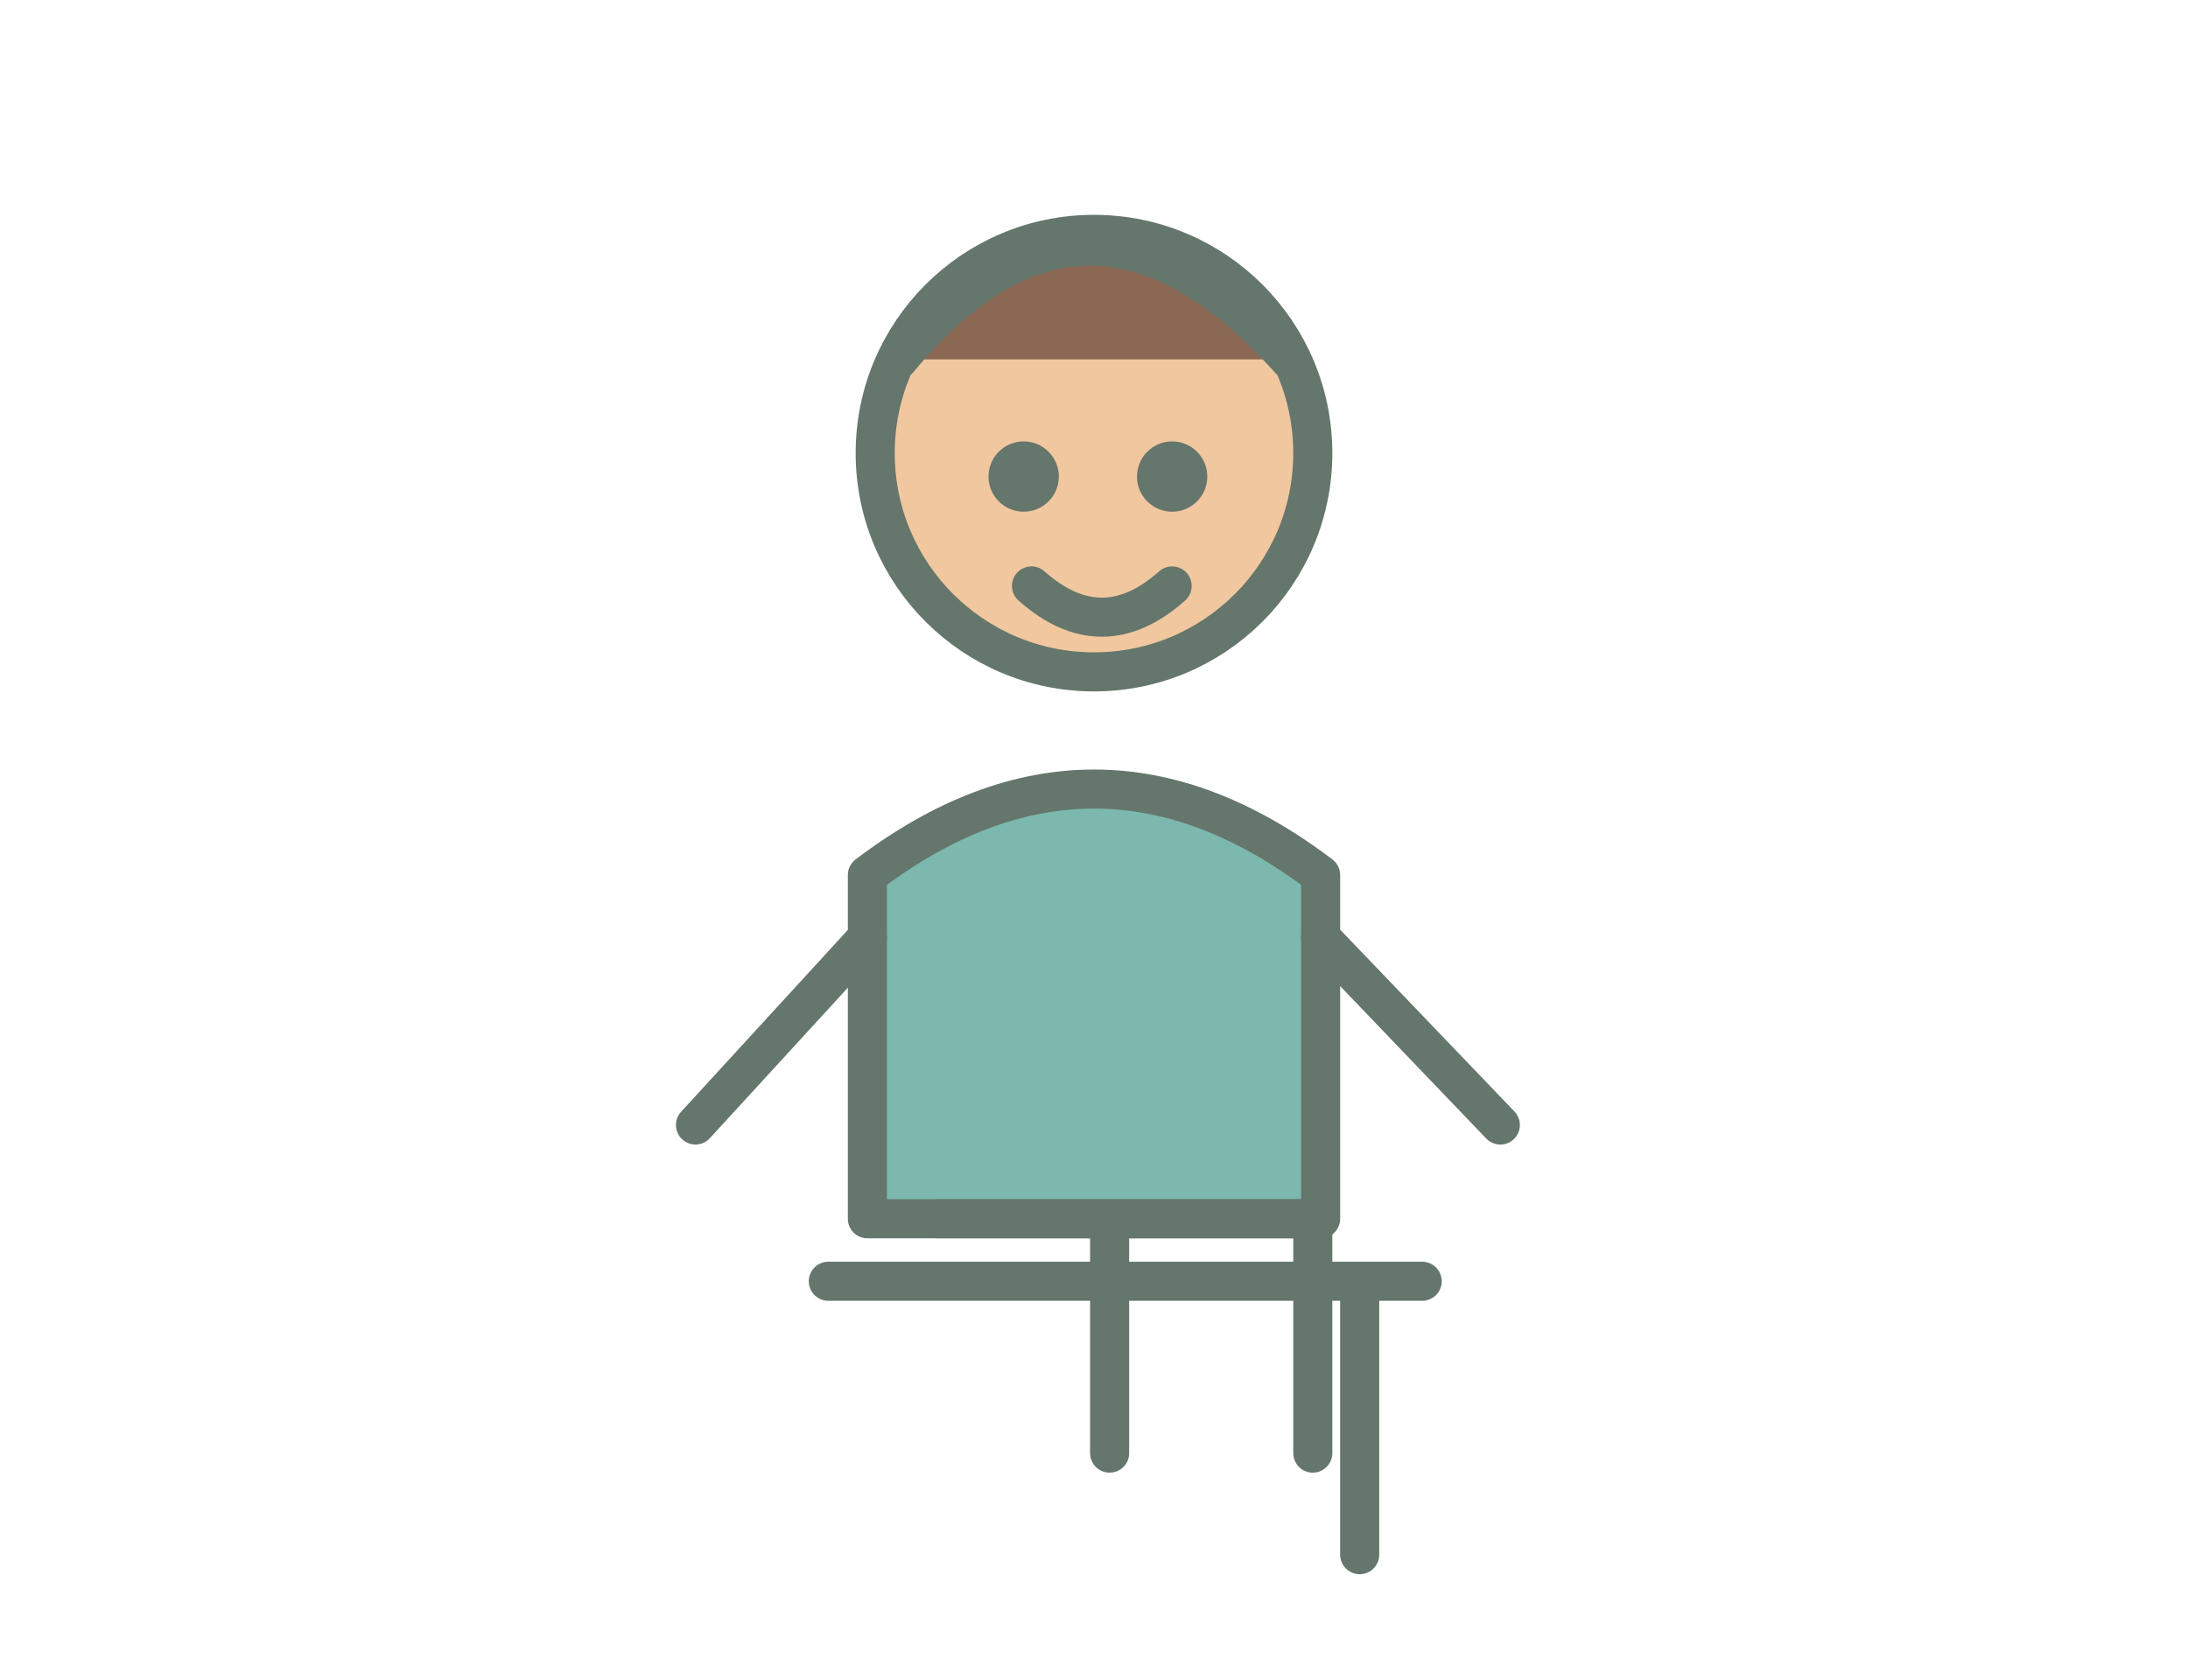
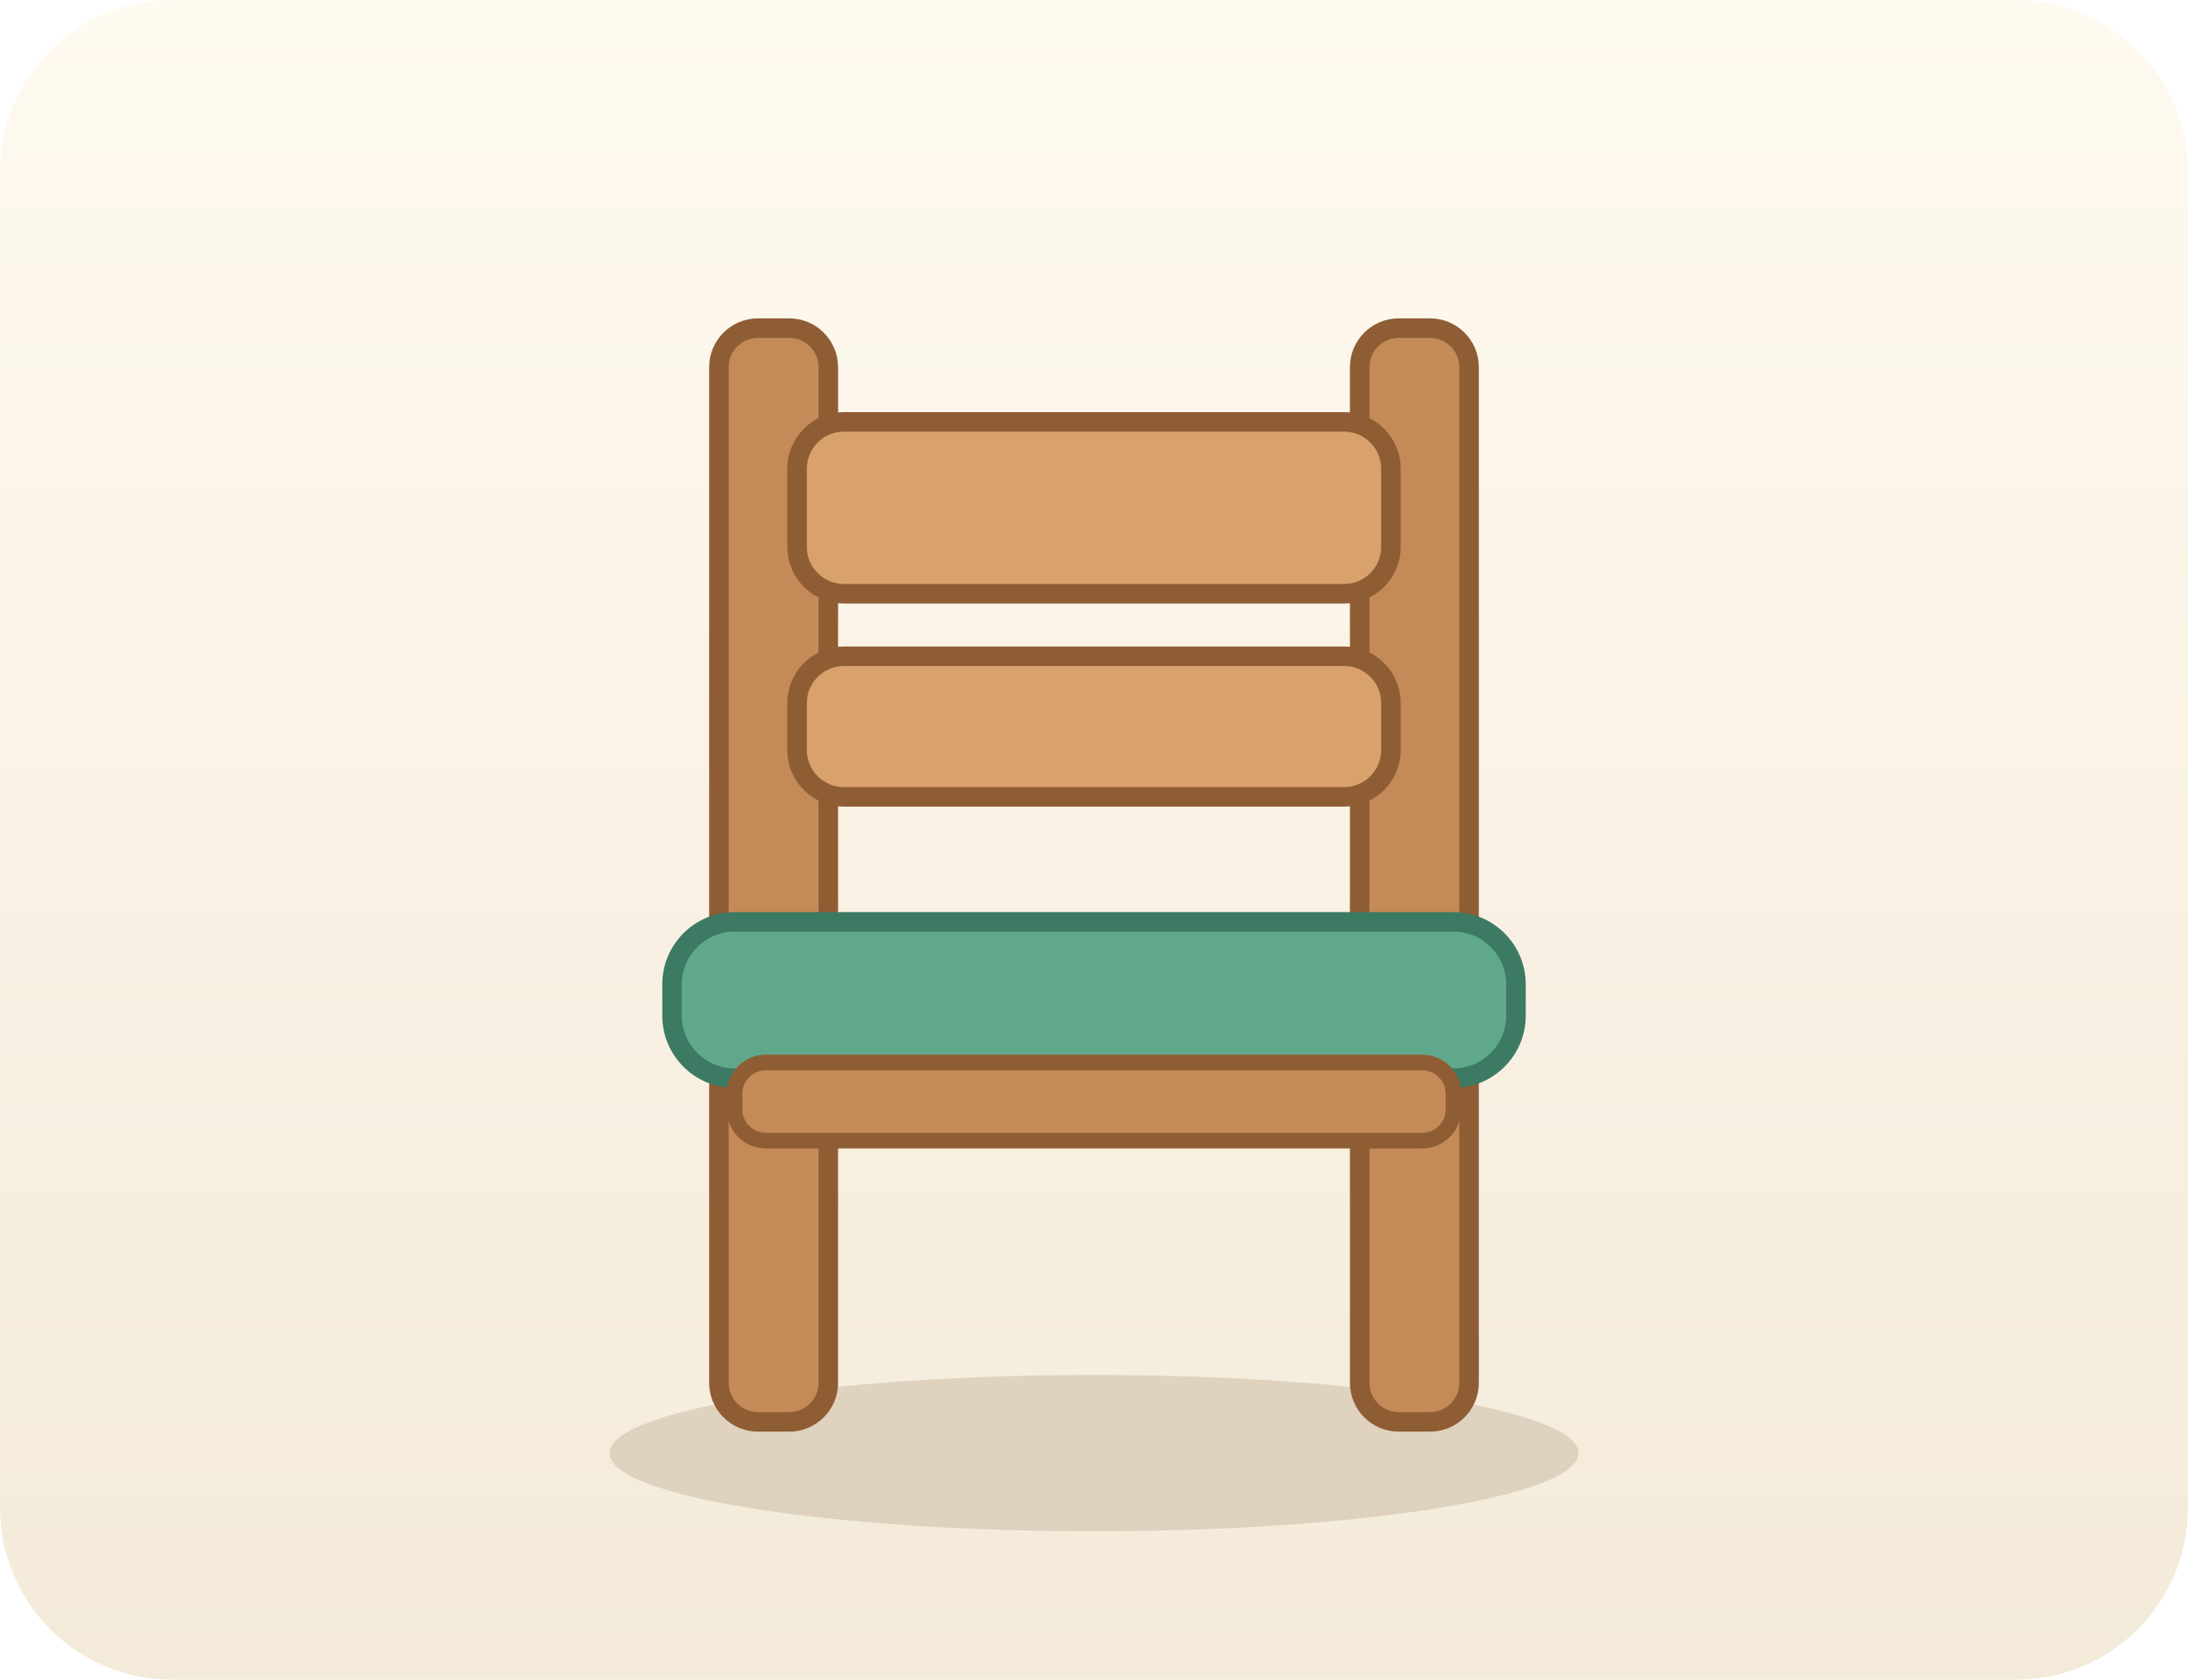
- <svg xmlns="http://www.w3.org/2000/svg" viewBox="0 0 280 215" role="img" aria-label="An original illustration for sit">
-   <g stroke="#65766c" stroke-width="5" stroke-linecap="round" stroke-linejoin="round">
-     <circle cx="140" cy="58" r="28" fill="#f0c79f" />
-     <path d="M115 46q24-29 50 0" fill="#8a6854" />
-     <path d="M111 112q29-22 58 0v44h-58z" fill="#7cb8ad" />
-     <path d="M111 120l-22 24m80-24 23 24" fill="none" />
-     <path d="M120 156h48v30m-26-30v30" fill="none" />
-     <path d="M106 164h76m-8 0v35" fill="none" />
-     <circle cx="131" cy="61" r="2" fill="#65766c" />
-     <circle cx="150" cy="61" r="2" fill="#65766c" />
-     <path d="M132 75q9 8 18 0" fill="none" />
-   </g>
+ <svg xmlns="http://www.w3.org/2000/svg" viewBox="0 0 280 215" role="img" aria-label="A cozy wooden chair for the word sit">
+   <defs>
+     <linearGradient id="bg-sit" x1="0" y1="0" x2="0" y2="1">
+       <stop offset="0%" stop-color="#fffaf0" />
+       <stop offset="100%" stop-color="#f3ead9" />
+     </linearGradient>
+   </defs>
+   <rect width="280" height="215" rx="22" fill="url(#bg-sit)" />
+   <ellipse cx="140" cy="186" rx="62" ry="10" fill="#7c5d3e" opacity=".18" />
+   <rect x="92" y="42" width="14" height="140" rx="5" fill="#c48a58" stroke="#8f5d34" stroke-width="2.5" />
+   <rect x="174" y="42" width="14" height="140" rx="5" fill="#c48a58" stroke="#8f5d34" stroke-width="2.5" />
+   <rect x="102" y="54" width="76" height="22" rx="6" fill="#d9a16c" stroke="#8f5d34" stroke-width="2.5" />
+   <rect x="102" y="84" width="76" height="18" rx="6" fill="#d9a16c" stroke="#8f5d34" stroke-width="2.5" />
+   <rect x="86" y="118" width="108" height="20" rx="8" fill="#5fa88c" stroke="#3c7a63" stroke-width="2.5" />
+   <rect x="94" y="136" width="92" height="10" rx="4" fill="#c48a58" stroke="#8f5d34" stroke-width="2" />
</svg>
